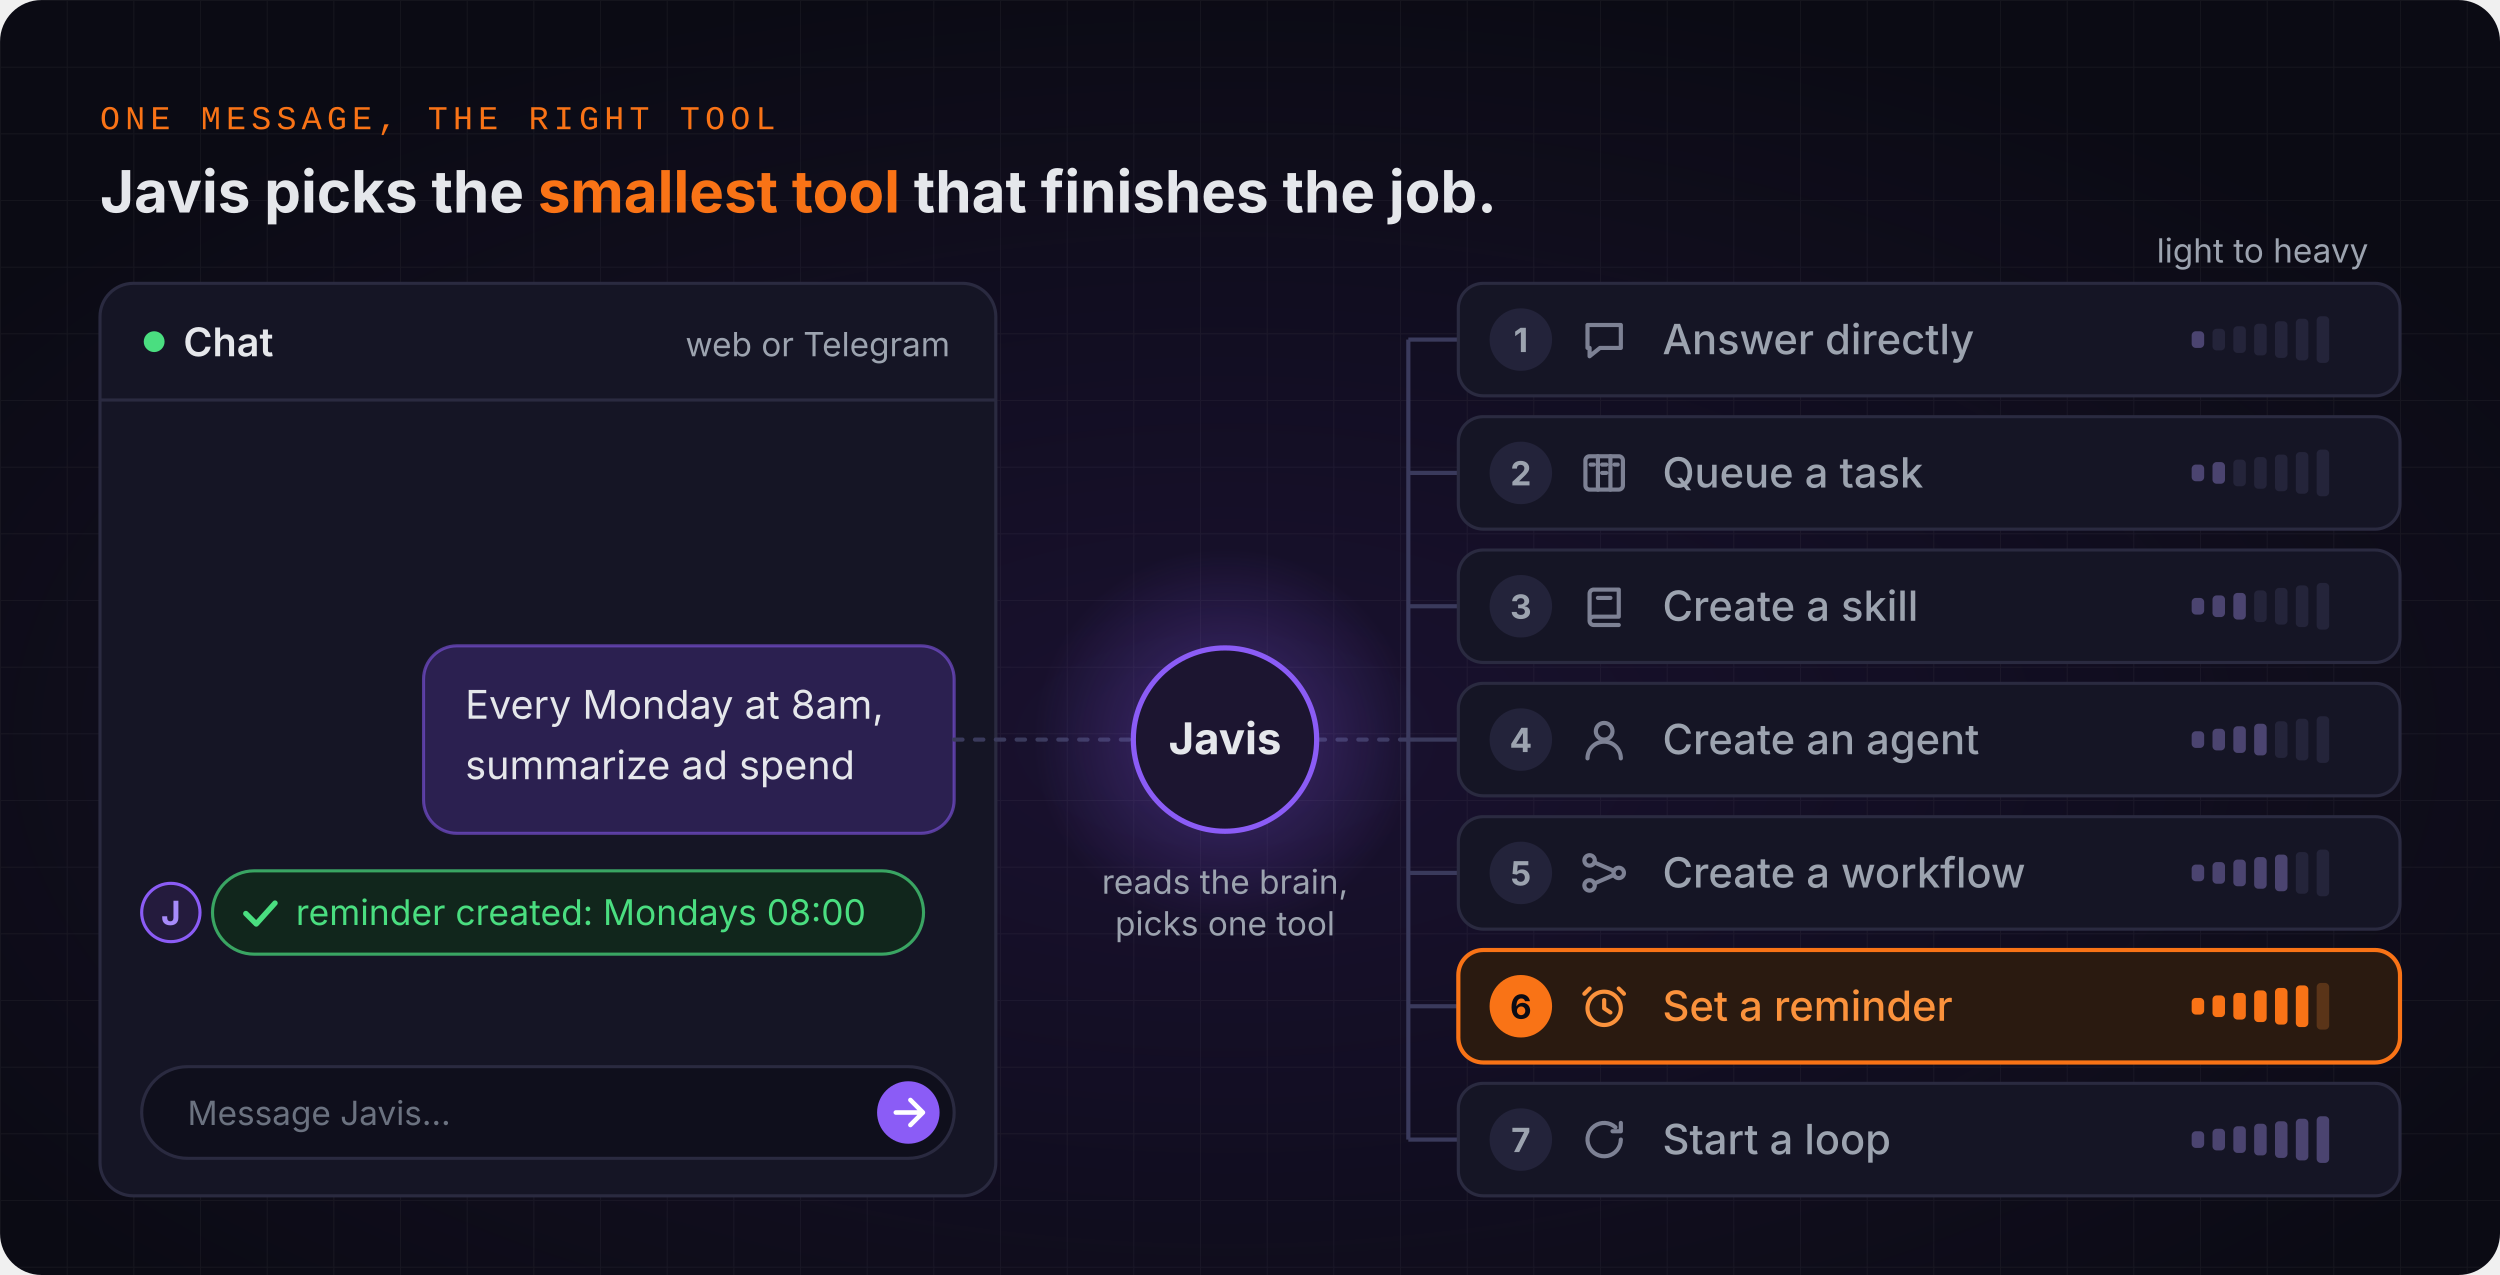
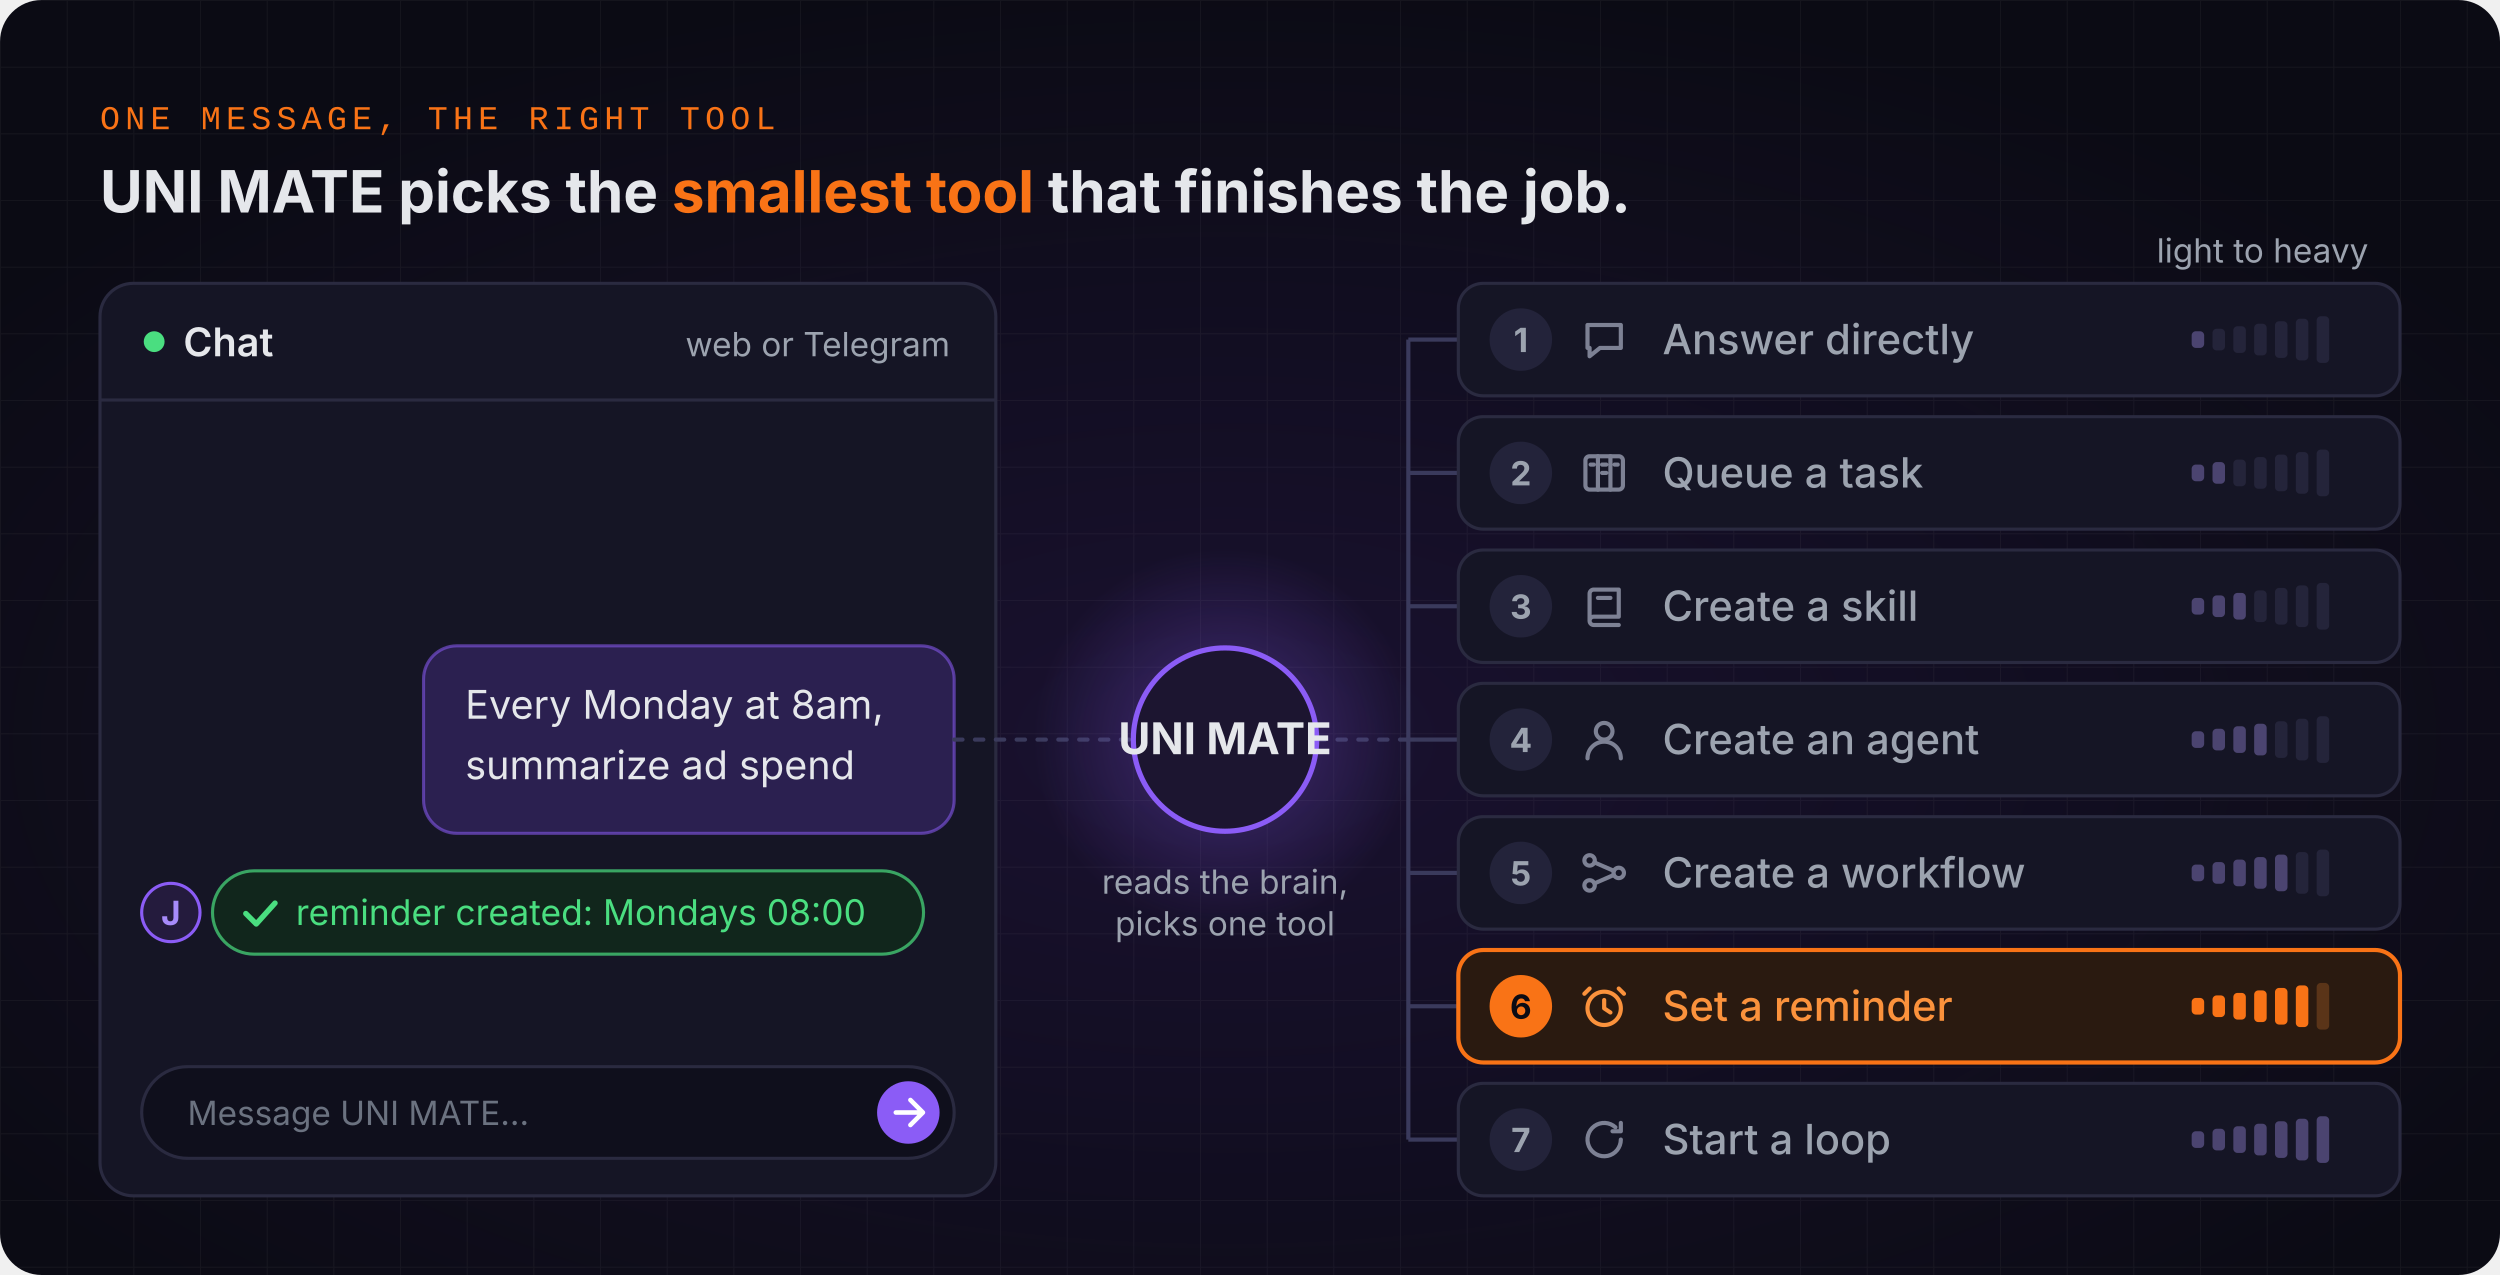
<svg xmlns="http://www.w3.org/2000/svg" viewBox="0 0 1200 612" role="img" aria-labelledby="t d" font-family="Inter, 'Segoe UI', system-ui, -apple-system, Arial, sans-serif">
  <style>.b0,.b1,.h0,.h1{opacity:0}
@keyframes kb0{0.00%{opacity:0;transform:translateY(8px)} 2.22%{opacity:1;transform:translateY(0)} 31.11%{opacity:1;transform:translateY(0)} 32.96%{opacity:0;transform:translateY(8px)} 100.00%{opacity:0;transform:translateY(8px)}}
.b0{animation:kb0 13.5s ease-in-out infinite;}
@keyframes kt00{0.00%{transform:scaleX(0)} 2.22%{transform:scaleX(0);animation-timing-function:steps(26,end)} 8.52%{transform:scaleX(1)} 33.04%{transform:scaleX(1)} 33.11%{transform:scaleX(0)} 100.00%{transform:scaleX(0)}}
.ty00{animation:kt00 13.5s linear infinite;transform-origin:156.9px 0}
@keyframes kh0{0.00%{opacity:0;transform:translateY(6px)} 16.52%{opacity:0;transform:translateY(6px)} 18.74%{opacity:1;transform:translateY(0)} 31.11%{opacity:1;transform:translateY(0)} 32.96%{opacity:0;transform:translateY(6px)} 100.00%{opacity:0;transform:translateY(6px)}}
.h0{animation:kh0 13.5s ease-in-out infinite;}
@keyframes kb1{0.00%{opacity:0;transform:translateY(8px)} 33.33%{opacity:0;transform:translateY(8px)} 35.56%{opacity:1;transform:translateY(0)} 64.44%{opacity:1;transform:translateY(0)} 66.30%{opacity:0;transform:translateY(8px)} 100.00%{opacity:0;transform:translateY(8px)}}
.b1{animation:kb1 13.5s ease-in-out infinite;}
@keyframes kt10{0.00%{transform:scaleX(0)} 35.56%{transform:scaleX(0);animation-timing-function:steps(22,end)} 39.02%{transform:scaleX(1)} 66.37%{transform:scaleX(1)} 66.44%{transform:scaleX(0)} 100.00%{transform:scaleX(0)}}
.ty10{animation:kt10 13.5s linear infinite;transform-origin:199.8px 0}
@keyframes kt11{0.00%{transform:scaleX(0)} 39.02%{transform:scaleX(0);animation-timing-function:steps(18,end)} 41.85%{transform:scaleX(1)} 66.37%{transform:scaleX(1)} 66.44%{transform:scaleX(0)} 100.00%{transform:scaleX(0)}}
.ty11{animation:kt11 13.5s linear infinite;transform-origin:199.8px 0}
@keyframes kh1{0.00%{opacity:0;transform:translateY(6px)} 49.85%{opacity:0;transform:translateY(6px)} 52.07%{opacity:1;transform:translateY(0)} 64.44%{opacity:1;transform:translateY(0)} 66.30%{opacity:0;transform:translateY(6px)} 100.00%{opacity:0;transform:translateY(6px)}}
.h1{animation:kh1 13.5s ease-in-out infinite;}
@keyframes kb2{0.00%{opacity:0;transform:translateY(8px)} 66.67%{opacity:0;transform:translateY(8px)} 68.89%{opacity:1;transform:translateY(0)} 97.78%{opacity:1;transform:translateY(0)} 99.63%{opacity:0;transform:translateY(8px)} 100.00%{opacity:0;transform:translateY(8px)}}
.b2{animation:kb2 13.5s ease-in-out infinite;}
@keyframes kt20{0.00%{transform:scaleX(0)} 68.89%{transform:scaleX(0);animation-timing-function:steps(20,end)} 72.20%{transform:scaleX(1)} 99.70%{transform:scaleX(1)} 99.78%{transform:scaleX(0)} 100.00%{transform:scaleX(0)}}
.ty20{animation:kt20 13.5s linear infinite;transform-origin:221.3px 0}
@keyframes kt21{0.00%{transform:scaleX(0)} 72.20%{transform:scaleX(0);animation-timing-function:steps(18,end)} 75.19%{transform:scaleX(1)} 99.70%{transform:scaleX(1)} 99.78%{transform:scaleX(0)} 100.00%{transform:scaleX(0)}}
.ty21{animation:kt21 13.5s linear infinite;transform-origin:221.3px 0}
@keyframes kh2{0.00%{opacity:0;transform:translateY(6px)} 87.04%{opacity:0;transform:translateY(6px)} 89.26%{opacity:1;transform:translateY(0)} 97.78%{opacity:1;transform:translateY(0)} 99.63%{opacity:0;transform:translateY(6px)} 100.00%{opacity:0;transform:translateY(6px)}}
.h2{animation:kh2 13.5s ease-in-out infinite;}
@keyframes kp{0.00%{opacity:0;transform:translateX(0)} 8.15%{opacity:0;transform:translateX(0)} 8.74%{opacity:1;transform:translateX(0)} 11.11%{opacity:1;transform:translateX(86px)} 11.70%{opacity:0;transform:translateX(86px)} 41.48%{opacity:0;transform:translateX(0)} 42.07%{opacity:1;transform:translateX(0)} 44.44%{opacity:1;transform:translateX(86px)} 45.04%{opacity:0;transform:translateX(86px)} 74.81%{opacity:0;transform:translateX(0)} 75.41%{opacity:1;transform:translateX(0)} 77.78%{opacity:1;transform:translateX(86px)} 78.37%{opacity:0;transform:translateX(86px)} 100.00%{opacity:0;transform:translateX(86px)}}
.pulse{animation:kp 13.5s ease-in-out infinite;}
@keyframes kr{0.00%{opacity:0;transform:scale(0.85)} 10.74%{opacity:0;transform:scale(0.85)} 12.22%{opacity:1;transform:scale(1)} 15.19%{opacity:0;transform:scale(1.15)} 44.07%{opacity:0;transform:scale(0.85)} 45.56%{opacity:1;transform:scale(1)} 48.52%{opacity:0;transform:scale(1.15)} 77.41%{opacity:0;transform:scale(0.85)} 78.89%{opacity:1;transform:scale(1)} 81.85%{opacity:0;transform:scale(1.15)} 100.00%{opacity:0;transform:scale(1.15)}}
.ring{animation:kr 13.5s ease-in-out infinite;transform-origin:588px 355.0px}
@keyframes ks{0.00%{opacity:0;transform:translateY(0)} 12.59%{opacity:0;transform:translateY(0)} 13.70%{opacity:1;transform:translateY(0)} 14.44%{opacity:1;transform:translateY(0)} 15.41%{opacity:1;transform:translateY(0px)} 16.15%{opacity:1;transform:translateY(0px)} 18.00%{opacity:0;transform:translateY(0px)} 45.93%{opacity:0;transform:translateY(0)} 47.04%{opacity:1;transform:translateY(0)} 47.78%{opacity:1;transform:translateY(0);animation-timing-function:steps(1,end)} 48.74%{opacity:1;transform:translateY(64px)} 49.48%{opacity:1;transform:translateY(64px)} 51.33%{opacity:0;transform:translateY(64px)} 79.26%{opacity:0;transform:translateY(0)} 80.37%{opacity:1;transform:translateY(0)} 81.11%{opacity:1;transform:translateY(0);animation-timing-function:steps(5,end)} 85.93%{opacity:1;transform:translateY(320px)} 86.67%{opacity:1;transform:translateY(320px)} 88.52%{opacity:0;transform:translateY(320px)} 100.00%{opacity:0;transform:translateY(320px)}}
.scan{animation:ks 13.5s ease-in-out infinite;}
@keyframes ka0{0.00%{opacity:0} 15.26%{opacity:0} 16.37%{opacity:1} 31.11%{opacity:1} 32.96%{opacity:0} 100.00%{opacity:0}}
.a0{animation:ka0 13.5s ease-in-out infinite;}
@keyframes ka1{0.00%{opacity:0} 48.59%{opacity:0} 49.70%{opacity:1} 64.44%{opacity:1} 66.30%{opacity:0} 100.00%{opacity:0}}
.a1{animation:ka1 13.5s ease-in-out infinite;}
@keyframes ka2{0.00%{opacity:0} 85.78%{opacity:0} 86.89%{opacity:1} 97.78%{opacity:1} 99.63%{opacity:0} 100.00%{opacity:0}}
.a2{animation:ka2 13.5s ease-in-out infinite;}
@media (prefers-reduced-motion: reduce){*{animation:none !important}}</style>
  <defs>
    <radialGradient id="glow" cx="0.490" cy="0.580" r="0.6">
      <stop offset="0" stop-color="#7c3aed" stop-opacity="0.13" />
      <stop offset="1" stop-color="#7c3aed" stop-opacity="0" />
    </radialGradient>
    <pattern id="grid" width="32" height="32" patternUnits="userSpaceOnUse">
      <path d="M32 0H0V32" fill="none" stroke="#ffffff" stroke-opacity="0.04" />
    </pattern>
    <radialGradient id="rglow" cx="0.5" cy="0.5" r="0.5">
      <stop offset="0" stop-color="#8b5cf6" stop-opacity="0.35" />
      <stop offset="1" stop-color="#8b5cf6" stop-opacity="0" />
    </radialGradient>
    <clipPath id="bgclip">
      <rect width="1200" height="612" rx="20" />
    </clipPath>
    <symbol id="i-answer" viewBox="0 0 24 24" fill="none" stroke="currentColor" stroke-width="2" stroke-linecap="round" stroke-linejoin="round">
      <path d="M4 5h16v11H10l-5 4v-4H4z" />
    </symbol>
    <symbol id="i-task" viewBox="0 0 24 24" fill="none" stroke="currentColor" stroke-width="2" stroke-linecap="round" stroke-linejoin="round">
      <rect x="3" y="4" width="18" height="16" rx="2" />
      <path d="M9 4v16M15 4v16M5.5 8h1.5M11 8h2M11 12h2M17 8h1.5" />
    </symbol>
    <symbol id="i-skill" viewBox="0 0 24 24" fill="none" stroke="currentColor" stroke-width="2" stroke-linecap="round" stroke-linejoin="round">
      <path d="M5 19V6a2 2 0 0 1 2-2h12v13H7a2 2 0 0 0-2 2 2 2 0 0 0 2 2h12" />
      <path d="M9 8h6" />
    </symbol>
    <symbol id="i-agent" viewBox="0 0 24 24" fill="none" stroke="currentColor" stroke-width="2" stroke-linecap="round" stroke-linejoin="round">
      <circle cx="12" cy="8" r="4" />
      <path d="M4 21a8 8 0 0 1 16 0" />
    </symbol>
    <symbol id="i-workflow" viewBox="0 0 24 24" fill="none" stroke="currentColor" stroke-width="2" stroke-linecap="round" stroke-linejoin="round">
      <circle cx="5" cy="6" r="2.5" />
      <circle cx="19" cy="12" r="2.5" />
      <circle cx="5" cy="18" r="2.5" />
      <path d="M7.4 7l9.2 4M16.6 13l-9.2 4" />
    </symbol>
    <symbol id="i-reminder" viewBox="0 0 24 24" fill="none" stroke="currentColor" stroke-width="2" stroke-linecap="round" stroke-linejoin="round">
      <circle cx="12" cy="13" r="8" />
      <path d="M12 9v4l3 2M5 3.5 2.5 6M19 3.5 21.5 6" />
    </symbol>
    <symbol id="i-loop" viewBox="0 0 24 24" fill="none" stroke="currentColor" stroke-width="2" stroke-linecap="round" stroke-linejoin="round">
      <path d="M20 12a8 8 0 1 1-2.6-5.9" />
      <path d="M20 4v4h-4" />
    </symbol>
    <clipPath id="c00">
      <rect class="ty00" x="156.9" y="338.5" width="299.1" height="31" />
    </clipPath>
    <clipPath id="c10">
      <rect class="ty10" x="199.8" y="324.0" width="256.2" height="31" />
    </clipPath>
    <clipPath id="c11">
      <rect class="ty11" x="199.8" y="353.0" width="256.2" height="31" />
    </clipPath>
    <clipPath id="c20">
      <rect class="ty20" x="221.3" y="324.0" width="234.7" height="31" />
    </clipPath>
    <clipPath id="c21">
      <rect class="ty21" x="221.3" y="353.0" width="234.7" height="31" />
    </clipPath>
  </defs>
  <g clip-path="url(#bgclip)">
    <rect width="1200" height="612" fill="#0b0b14" />
    <rect width="1200" height="612" fill="url(#grid)" />
    <rect width="1200" height="612" fill="url(#glow)" />
  </g>
  <text x="48" y="62" font-family="ui-monospace, 'SFMono-Regular', Consolas, 'Courier New', monospace" font-size="16" letter-spacing="2.5" fill="#f97316">ONE MESSAGE, THE RIGHT TOOL</text>
-   <text x="48" y="102" font-size="28" font-weight="700" fill="#e5e7eb">Javis picks the <tspan fill="#f97316">smallest tool</tspan> that finishes the job.</text>
+   <text x="48" y="102" font-size="28" font-weight="700" fill="#e5e7eb">UNI MATE picks the <tspan fill="#f97316">smallest tool</tspan> that finishes the job.</text>
  <rect x="48" y="136" width="430" height="438" rx="16" fill="#151525" stroke="#2a2a40" stroke-width="1.5" />
  <circle cx="74" cy="164" r="5" fill="#4ade80" />
  <text x="88" y="171" font-size="19" font-weight="600" fill="#e5e7eb">Chat</text>
  <text x="456" y="171" font-size="16" fill="#9ca3af" text-anchor="end">web or Telegram</text>
  <path d="M48 192H478" stroke="#2a2a40" stroke-width="1.5" />
  <rect x="68" y="512" width="390" height="44" rx="22" fill="#0f0f1c" stroke="#2a2a40" stroke-width="1.5" />
-   <text x="90" y="540" font-size="16" fill="#6b7280">Message Javis...</text>
+   <text x="90" y="540" font-size="16" fill="#6b7280">Message UNI MATE...</text>
  <circle cx="436" cy="534" r="15" fill="#8b5cf6" />
  <path d="M430 534h12M437 528l6 6-6 6" fill="none" stroke="#fff" stroke-width="2.2" stroke-linecap="round" stroke-linejoin="round" />
  <g class="b0">
    <rect x="138.9" y="324.5" width="319.1" height="61" rx="16" fill="#2b2050" stroke="#8b5cf6" stroke-opacity="0.55" stroke-width="1.5" />
    <text clip-path="url(#c00)" x="158.9" y="359.5" font-size="19" fill="#e5e7eb">What were sales yesterday?</text>
  </g>
  <g class="h0">
    <circle cx="82" cy="423.5" r="14" fill="#241b3d" stroke="#8b5cf6" stroke-width="1.5" />
    <text x="82" y="429.5" font-size="16" font-weight="700" fill="#a78bfa" text-anchor="middle">J</text>
    <rect x="102" y="403.5" width="296.3" height="40" rx="20" fill="#11261c" stroke="#4ade80" stroke-opacity="0.7" stroke-width="1.5" />
    <path d="M118 424.0l5 5 9-10" fill="none" stroke="#4ade80" stroke-width="2.6" stroke-linecap="round" stroke-linejoin="round" />
    <text x="142" y="429.5" font-size="17" fill="#4ade80">answered with real numbers</text>
  </g>
  <g class="b1">
    <rect x="181.8" y="310.0" width="276.2" height="90" rx="16" fill="#2b2050" stroke="#8b5cf6" stroke-opacity="0.55" stroke-width="1.5" />
    <text clip-path="url(#c10)" x="201.8" y="345.0" font-size="19" fill="#e5e7eb">Research 3 competitors</text>
    <text clip-path="url(#c11)" x="201.8" y="374.0" font-size="19" fill="#e5e7eb">and write a report</text>
  </g>
  <g class="h1">
    <circle cx="82" cy="438.0" r="14" fill="#241b3d" stroke="#8b5cf6" stroke-width="1.5" />
    <text x="82" y="444.0" font-size="16" font-weight="700" fill="#a78bfa" text-anchor="middle">J</text>
    <rect x="102" y="418.0" width="359.3" height="40" rx="20" fill="#11261c" stroke="#4ade80" stroke-opacity="0.7" stroke-width="1.5" />
    <path d="M118 438.5l5 5 9-10" fill="none" stroke="#4ade80" stroke-width="2.6" stroke-linecap="round" stroke-linejoin="round" />
    <text x="142" y="444.0" font-size="17" fill="#4ade80">queued, result lands in this chat</text>
  </g>
  <g class="b2">
    <rect x="203.3" y="310.0" width="254.7" height="90" rx="16" fill="#2b2050" stroke="#8b5cf6" stroke-opacity="0.55" stroke-width="1.5" />
    <text clip-path="url(#c20)" x="223.3" y="345.0" font-size="19" fill="#e5e7eb">Every Monday at 8am,</text>
    <text clip-path="url(#c21)" x="223.3" y="374.0" font-size="19" fill="#e5e7eb">summarize ad spend</text>
  </g>
  <g class="h2">
    <circle cx="82" cy="438.0" r="14" fill="#241b3d" stroke="#8b5cf6" stroke-width="1.5" />
    <text x="82" y="444.0" font-size="16" font-weight="700" fill="#a78bfa" text-anchor="middle">J</text>
    <rect x="102" y="418.0" width="341.3" height="40" rx="20" fill="#11261c" stroke="#4ade80" stroke-opacity="0.7" stroke-width="1.5" />
    <path d="M118 438.5l5 5 9-10" fill="none" stroke="#4ade80" stroke-width="2.6" stroke-linecap="round" stroke-linejoin="round" />
    <text x="142" y="444.0" font-size="17" fill="#4ade80">reminder created: Mondays 08:00</text>
  </g>
  <path d="M458 355.0H544M632 355.0H676" stroke="#3a3a5c" stroke-width="2" stroke-dasharray="4 6" stroke-linecap="round" />
  <path d="M676 163.0V547.0" stroke="#3a3a5c" stroke-width="2" />
  <path d="M676 163.0H700" stroke="#3a3a5c" stroke-width="2" />
  <path d="M676 227.0H700" stroke="#3a3a5c" stroke-width="2" />
  <path d="M676 291.0H700" stroke="#3a3a5c" stroke-width="2" />
  <path d="M676 355.0H700" stroke="#3a3a5c" stroke-width="2" />
  <path d="M676 419.0H700" stroke="#3a3a5c" stroke-width="2" />
  <path d="M676 483.0H700" stroke="#3a3a5c" stroke-width="2" />
  <path d="M676 547.0H700" stroke="#3a3a5c" stroke-width="2" />
  <circle cx="588" cy="355.0" r="92" fill="url(#rglow)" />
  <circle class="ring" cx="588" cy="355.0" r="53" fill="none" stroke="#f97316" stroke-width="2.5" opacity="0" />
  <circle cx="588" cy="355.0" r="44" fill="#1c1530" stroke="#8b5cf6" stroke-width="2.5" />
-   <text x="588" y="362.0" font-size="21" font-weight="700" fill="#e5e7eb" text-anchor="middle">Javis</text>
+   <text x="588" y="362.0" font-size="21" font-weight="700" fill="#e5e7eb" text-anchor="middle">UNI MATE</text>
  <text x="588" y="429.0" font-size="16" fill="#9ca3af" text-anchor="middle">reads the brain,</text>
  <text x="588" y="449.0" font-size="16" fill="#9ca3af" text-anchor="middle">picks one tool</text>
  <circle class="pulse" cx="458" cy="355.0" r="7" fill="#fb923c" opacity="0" />
  <rect x="700" y="136" width="452" height="54" rx="12" fill="#151525" stroke="#2a2a40" stroke-width="1.5" />
  <circle cx="730" cy="163.0" r="15" fill="#23233a" />
  <text x="730" y="169.0" font-size="16" font-weight="700" fill="#9ca3af" text-anchor="middle">1</text>
  <use href="#i-answer" x="758" y="151.0" width="24" height="24" style="color:#7d8194" />
  <text x="798" y="170.0" font-size="20" font-weight="500" fill="#9ca3af">Answer directly</text>
  <rect x="1052" y="159.0" width="6" height="8.0" rx="2" fill="#4b4470" />
  <rect x="1062" y="157.8" width="6" height="10.4" rx="2" fill="#24243a" />
  <rect x="1072" y="156.6" width="6" height="12.8" rx="2" fill="#24243a" />
  <rect x="1082" y="155.4" width="6" height="15.2" rx="2" fill="#24243a" />
  <rect x="1092" y="154.2" width="6" height="17.6" rx="2" fill="#24243a" />
  <rect x="1102" y="153.0" width="6" height="20.0" rx="2" fill="#24243a" />
  <rect x="1112" y="151.8" width="6" height="22.4" rx="2" fill="#24243a" />
  <rect x="700" y="200" width="452" height="54" rx="12" fill="#151525" stroke="#2a2a40" stroke-width="1.5" />
  <circle cx="730" cy="227.0" r="15" fill="#23233a" />
  <text x="730" y="233.0" font-size="16" font-weight="700" fill="#9ca3af" text-anchor="middle">2</text>
  <use href="#i-task" x="758" y="215.0" width="24" height="24" style="color:#7d8194" />
  <text x="798" y="234.0" font-size="20" font-weight="500" fill="#9ca3af">Queue a task</text>
  <rect x="1052" y="223.0" width="6" height="8.0" rx="2" fill="#4b4470" />
  <rect x="1062" y="221.8" width="6" height="10.4" rx="2" fill="#4b4470" />
  <rect x="1072" y="220.6" width="6" height="12.8" rx="2" fill="#24243a" />
  <rect x="1082" y="219.4" width="6" height="15.2" rx="2" fill="#24243a" />
  <rect x="1092" y="218.2" width="6" height="17.6" rx="2" fill="#24243a" />
  <rect x="1102" y="217.0" width="6" height="20.0" rx="2" fill="#24243a" />
  <rect x="1112" y="215.8" width="6" height="22.4" rx="2" fill="#24243a" />
  <rect x="700" y="264" width="452" height="54" rx="12" fill="#151525" stroke="#2a2a40" stroke-width="1.5" />
  <circle cx="730" cy="291.0" r="15" fill="#23233a" />
  <text x="730" y="297.0" font-size="16" font-weight="700" fill="#9ca3af" text-anchor="middle">3</text>
  <use href="#i-skill" x="758" y="279.0" width="24" height="24" style="color:#7d8194" />
  <text x="798" y="298.0" font-size="20" font-weight="500" fill="#9ca3af">Create a skill</text>
  <rect x="1052" y="287.0" width="6" height="8.0" rx="2" fill="#4b4470" />
  <rect x="1062" y="285.8" width="6" height="10.4" rx="2" fill="#4b4470" />
  <rect x="1072" y="284.6" width="6" height="12.8" rx="2" fill="#4b4470" />
  <rect x="1082" y="283.4" width="6" height="15.2" rx="2" fill="#24243a" />
  <rect x="1092" y="282.2" width="6" height="17.6" rx="2" fill="#24243a" />
  <rect x="1102" y="281.0" width="6" height="20.0" rx="2" fill="#24243a" />
  <rect x="1112" y="279.8" width="6" height="22.4" rx="2" fill="#24243a" />
  <rect x="700" y="328" width="452" height="54" rx="12" fill="#151525" stroke="#2a2a40" stroke-width="1.5" />
  <circle cx="730" cy="355.0" r="15" fill="#23233a" />
  <text x="730" y="361.0" font-size="16" font-weight="700" fill="#9ca3af" text-anchor="middle">4</text>
  <use href="#i-agent" x="758" y="343.0" width="24" height="24" style="color:#7d8194" />
  <text x="798" y="362.0" font-size="20" font-weight="500" fill="#9ca3af">Create an agent</text>
  <rect x="1052" y="351.0" width="6" height="8.0" rx="2" fill="#4b4470" />
  <rect x="1062" y="349.8" width="6" height="10.4" rx="2" fill="#4b4470" />
  <rect x="1072" y="348.6" width="6" height="12.8" rx="2" fill="#4b4470" />
  <rect x="1082" y="347.4" width="6" height="15.2" rx="2" fill="#4b4470" />
  <rect x="1092" y="346.2" width="6" height="17.6" rx="2" fill="#24243a" />
  <rect x="1102" y="345.0" width="6" height="20.0" rx="2" fill="#24243a" />
  <rect x="1112" y="343.8" width="6" height="22.4" rx="2" fill="#24243a" />
  <rect x="700" y="392" width="452" height="54" rx="12" fill="#151525" stroke="#2a2a40" stroke-width="1.5" />
  <circle cx="730" cy="419.0" r="15" fill="#23233a" />
  <text x="730" y="425.0" font-size="16" font-weight="700" fill="#9ca3af" text-anchor="middle">5</text>
  <use href="#i-workflow" x="758" y="407.0" width="24" height="24" style="color:#7d8194" />
  <text x="798" y="426.0" font-size="20" font-weight="500" fill="#9ca3af">Create a workflow</text>
  <rect x="1052" y="415.0" width="6" height="8.0" rx="2" fill="#4b4470" />
  <rect x="1062" y="413.8" width="6" height="10.4" rx="2" fill="#4b4470" />
  <rect x="1072" y="412.6" width="6" height="12.8" rx="2" fill="#4b4470" />
  <rect x="1082" y="411.4" width="6" height="15.2" rx="2" fill="#4b4470" />
  <rect x="1092" y="410.2" width="6" height="17.6" rx="2" fill="#4b4470" />
  <rect x="1102" y="409.0" width="6" height="20.0" rx="2" fill="#24243a" />
  <rect x="1112" y="407.8" width="6" height="22.4" rx="2" fill="#24243a" />
  <rect x="700" y="456" width="452" height="54" rx="12" fill="#151525" stroke="#2a2a40" stroke-width="1.5" />
  <circle cx="730" cy="483.0" r="15" fill="#23233a" />
  <text x="730" y="489.0" font-size="16" font-weight="700" fill="#9ca3af" text-anchor="middle">6</text>
  <use href="#i-reminder" x="758" y="471.0" width="24" height="24" style="color:#7d8194" />
  <text x="798" y="490.0" font-size="20" font-weight="500" fill="#9ca3af">Set a reminder</text>
  <rect x="1052" y="479.0" width="6" height="8.0" rx="2" fill="#4b4470" />
  <rect x="1062" y="477.8" width="6" height="10.4" rx="2" fill="#4b4470" />
  <rect x="1072" y="476.6" width="6" height="12.8" rx="2" fill="#4b4470" />
  <rect x="1082" y="475.4" width="6" height="15.2" rx="2" fill="#4b4470" />
  <rect x="1092" y="474.2" width="6" height="17.6" rx="2" fill="#4b4470" />
  <rect x="1102" y="473.0" width="6" height="20.0" rx="2" fill="#4b4470" />
  <rect x="1112" y="471.8" width="6" height="22.4" rx="2" fill="#24243a" />
  <rect x="700" y="520" width="452" height="54" rx="12" fill="#151525" stroke="#2a2a40" stroke-width="1.5" />
  <circle cx="730" cy="547.0" r="15" fill="#23233a" />
  <text x="730" y="553.0" font-size="16" font-weight="700" fill="#9ca3af" text-anchor="middle">7</text>
  <use href="#i-loop" x="758" y="535.0" width="24" height="24" style="color:#7d8194" />
  <text x="798" y="554.0" font-size="20" font-weight="500" fill="#9ca3af">Start a loop</text>
  <rect x="1052" y="543.0" width="6" height="8.0" rx="2" fill="#4b4470" />
  <rect x="1062" y="541.8" width="6" height="10.4" rx="2" fill="#4b4470" />
  <rect x="1072" y="540.6" width="6" height="12.8" rx="2" fill="#4b4470" />
  <rect x="1082" y="539.4" width="6" height="15.2" rx="2" fill="#4b4470" />
  <rect x="1092" y="538.2" width="6" height="17.6" rx="2" fill="#4b4470" />
  <rect x="1102" y="537.0" width="6" height="20.0" rx="2" fill="#4b4470" />
  <rect x="1112" y="535.8" width="6" height="22.4" rx="2" fill="#4b4470" />
  <text x="1086" y="126" font-size="16" fill="#9ca3af" text-anchor="middle">light to heavy</text>
  <g class="scan" opacity="0">
    <rect x="700" y="136" width="452" height="54" rx="12" fill="#f97316" fill-opacity="0.10" stroke="#fb923c" stroke-width="2" stroke-opacity="0.8" />
    <circle cx="676" cy="163.0" r="6" fill="#fb923c" />
  </g>
  <g class="a0" opacity="0">
    <rect x="700" y="136" width="452" height="54" rx="12" fill="#2a1a10" stroke="#f97316" stroke-width="2" />
    <circle cx="730" cy="163.0" r="15" fill="#f97316" />
    <text x="730" y="169.0" font-size="16" font-weight="700" fill="#0b0b14" text-anchor="middle">1</text>
    <use href="#i-answer" x="758" y="151.0" width="24" height="24" style="color:#fb923c" />
    <text x="798" y="170.0" font-size="20" font-weight="500" fill="#fb923c">Answer directly</text>
    <rect x="1052" y="159.0" width="6" height="8.0" rx="2" fill="#f97316" />
    <rect x="1062" y="157.8" width="6" height="10.4" rx="2" fill="#5a3418" />
    <rect x="1072" y="156.6" width="6" height="12.8" rx="2" fill="#5a3418" />
    <rect x="1082" y="155.4" width="6" height="15.2" rx="2" fill="#5a3418" />
    <rect x="1092" y="154.2" width="6" height="17.6" rx="2" fill="#5a3418" />
    <rect x="1102" y="153.0" width="6" height="20.0" rx="2" fill="#5a3418" />
    <rect x="1112" y="151.8" width="6" height="22.4" rx="2" fill="#5a3418" />
  </g>
  <g class="a1" opacity="0">
    <rect x="700" y="200" width="452" height="54" rx="12" fill="#2a1a10" stroke="#f97316" stroke-width="2" />
    <circle cx="730" cy="227.0" r="15" fill="#f97316" />
    <text x="730" y="233.0" font-size="16" font-weight="700" fill="#0b0b14" text-anchor="middle">2</text>
    <use href="#i-task" x="758" y="215.0" width="24" height="24" style="color:#fb923c" />
    <text x="798" y="234.0" font-size="20" font-weight="500" fill="#fb923c">Queue a task</text>
    <rect x="1052" y="223.0" width="6" height="8.0" rx="2" fill="#f97316" />
    <rect x="1062" y="221.8" width="6" height="10.4" rx="2" fill="#f97316" />
    <rect x="1072" y="220.6" width="6" height="12.8" rx="2" fill="#5a3418" />
    <rect x="1082" y="219.4" width="6" height="15.2" rx="2" fill="#5a3418" />
    <rect x="1092" y="218.2" width="6" height="17.6" rx="2" fill="#5a3418" />
    <rect x="1102" y="217.0" width="6" height="20.0" rx="2" fill="#5a3418" />
    <rect x="1112" y="215.8" width="6" height="22.4" rx="2" fill="#5a3418" />
  </g>
  <g class="a2">
    <rect x="700" y="456" width="452" height="54" rx="12" fill="#2a1a10" stroke="#f97316" stroke-width="2" />
    <circle cx="730" cy="483.0" r="15" fill="#f97316" />
    <text x="730" y="489.0" font-size="16" font-weight="700" fill="#0b0b14" text-anchor="middle">6</text>
    <use href="#i-reminder" x="758" y="471.0" width="24" height="24" style="color:#fb923c" />
    <text x="798" y="490.0" font-size="20" font-weight="500" fill="#fb923c">Set a reminder</text>
    <rect x="1052" y="479.0" width="6" height="8.0" rx="2" fill="#f97316" />
    <rect x="1062" y="477.8" width="6" height="10.4" rx="2" fill="#f97316" />
    <rect x="1072" y="476.6" width="6" height="12.8" rx="2" fill="#f97316" />
    <rect x="1082" y="475.4" width="6" height="15.2" rx="2" fill="#f97316" />
    <rect x="1092" y="474.2" width="6" height="17.6" rx="2" fill="#f97316" />
    <rect x="1102" y="473.0" width="6" height="20.0" rx="2" fill="#f97316" />
    <rect x="1112" y="471.8" width="6" height="22.4" rx="2" fill="#5a3418" />
  </g>
</svg>
